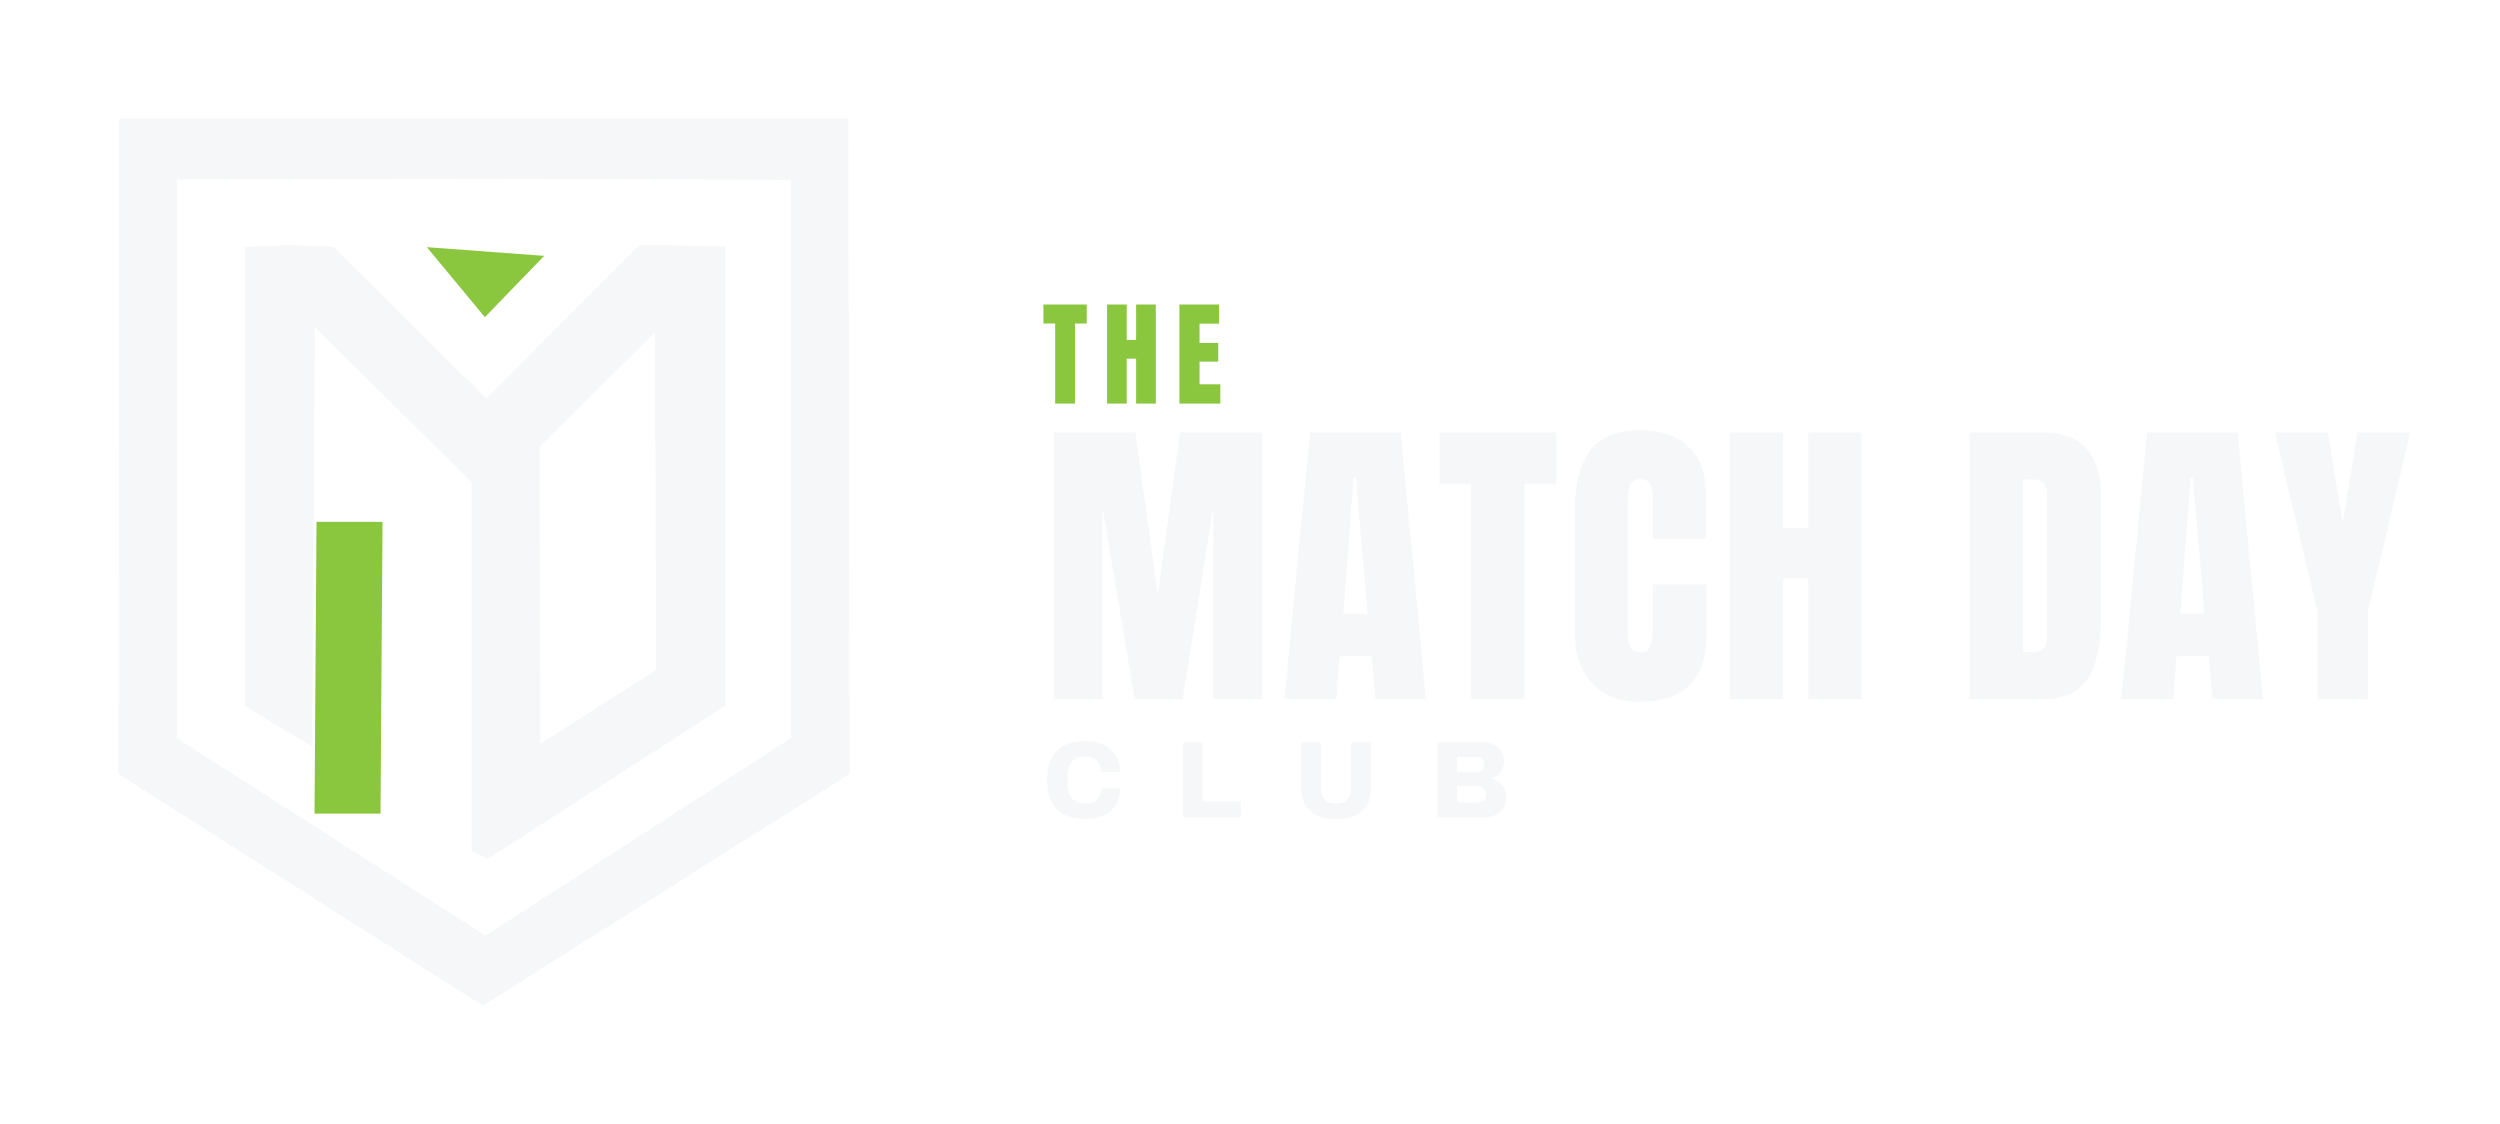
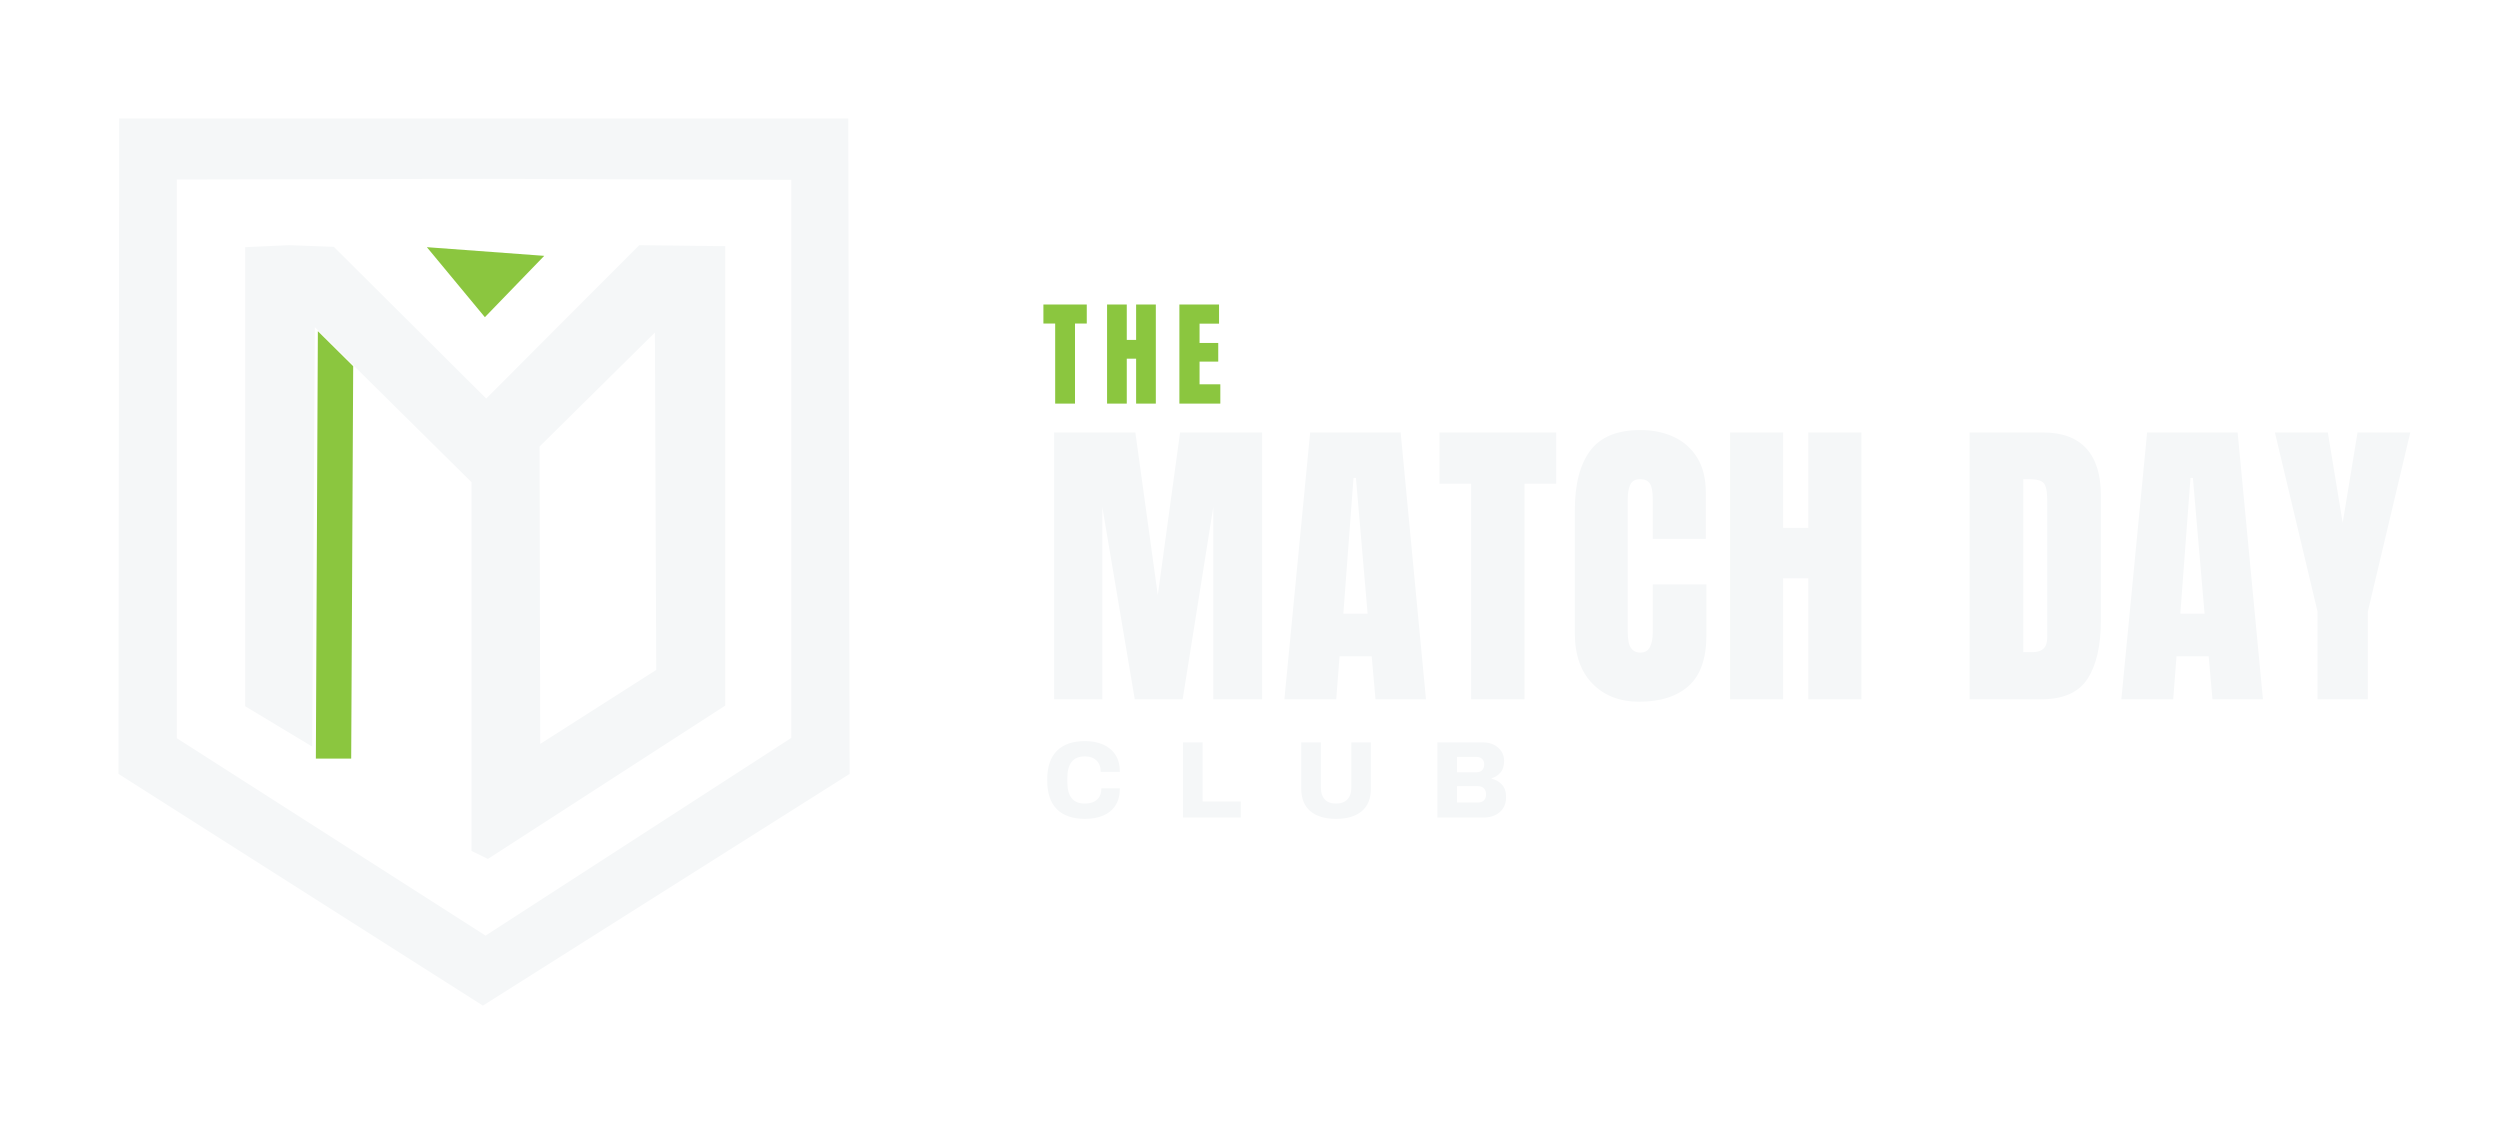
<svg xmlns="http://www.w3.org/2000/svg" viewBox="0 0 1691 760" role="img" aria-label="The Match Day Club corporate logo">
  <defs>
    <path id="pi" fill-rule="evenodd" d="M2363 200 L176 200 L174 2166 L1267 2861 L2367 2166Z M1270 381 L349 383 L349 2059 L1275 2651 L2192 2058 L2192 384Z M686 580 L554 586 L554 1963 L755 2084 L763 826 L1233 1291 L1233 2397 L1282 2421 L1994 1961 L1994 583 L1736 580 L1277 1040 L820 585Z M1783 842 L1437 1184 L1439 2076 L1787 1854Z" />
-     <path id="pg" d="M1099 586 L1273 796 L1451 612Z M768 1410 L966 1410 L960 2285 L762 2285Z" />
+     <path id="pg" d="M1099 586 L1273 796 L1451 612Z M772 838 L878 943 L872 2120 L766 2120Z" />
    <path id="pd" d="" />
  </defs>
  <g transform="translate(70 70) scale(0.2255)">
    <g transform="translate(-129 -155)">
      <use href="#pi" fill="#F5F7F8" />
      <use href="#pg" fill="#8BC63F" />
      <use href="#pd" fill="#6AA62E" />
    </g>
  </g>
  <g transform="translate(705 203)">
    <path transform="translate(0 70)" fill="#8BC63F" d="M22.13 0L8.72 0L8.72-54.16L0.76-54.16L0.76-67.03L30.09-67.03L30.09-54.16L22.13-54.16L22.13 0M57.15 0L43.82 0L43.82-67.03L57.15-67.03L57.15-43.08L63.47-43.08L63.47-67.03L76.80-67.03L76.80 0L63.47 0L63.47-30.39L57.15-30.39L57.15 0M120.43 0L92.74 0L92.74-67.03L119.56-67.03L119.56-54.08L106.38-54.08L106.38-41.02L119.02-41.02L119.02-28.41L106.38-28.41L106.38-13.06L120.43-13.06" />
    <path transform="translate(0 270)" fill="#F5F7F8" d="M40.61 0L8 0L8-180.47L62.96-180.47L78.13-70.44L93.21-180.47L148.68-180.47L148.68 0L115.66 0L115.66-130.02L94.95 0L62.55 0L40.61-130.02L40.61 0M198.82 0L163.76 0L181.19-180.47L242.40-180.47L259.53 0L225.38 0L222.82-29.12L201.08-29.12L198.82 0M210.51-149.71L203.64-57.93L220.05-57.93L212.15-149.71L210.51-149.71M326.18 0L290.08 0L290.08-145.81L268.65-145.81L268.65-180.47L347.61-180.47L347.61-145.81L326.18-145.81L326.18 0M403.70 1.64Q384.11 1.64 372.17-10.56Q360.22-22.76 360.22-44.71L360.22-127.97Q360.22-154.22 370.63-168.16Q381.04-182.11 404.52-182.11Q417.34-182.11 427.33-177.39Q437.33-172.68 443.07-163.29Q448.82-153.91 448.82-139.66L448.82-108.49L412.93-108.49L412.93-135.15Q412.93-143.25 410.88-146.07Q408.83-148.89 404.52-148.89Q399.50-148.89 397.75-145.25Q396.01-141.61 396.01-135.56L396.01-45.22Q396.01-37.73 398.21-34.66Q400.42-31.58 404.52-31.58Q409.13-31.58 411.03-35.38Q412.93-39.17 412.93-45.22L412.93-77.72L449.23-77.72L449.23-43.58Q449.23-19.79 437.23-9.07Q425.23 1.64 403.70 1.64M501.11 0L465.22 0L465.22-180.47L501.11-180.47L501.11-115.97L518.13-115.97L518.13-180.47L554.02-180.47L554.02 0L518.13 0L518.13-81.83L501.11-81.83L501.11 0M675.64 0L627.24 0L627.24-180.47L676.87-180.47Q696.35-180.47 706.19-169.65Q716.04-158.83 716.04-138.02L716.04-53.53Q716.04-27.89 707.06-13.95Q698.09 0 675.64 0M663.54-148.89L663.54-31.89L669.79-31.89Q679.74-31.89 679.74-41.53L679.74-134.63Q679.74-143.66 677.33-146.27Q674.92-148.89 667.54-148.89L663.54-148.89M764.95 0L729.88 0L747.31-180.47L808.53-180.47L825.65 0L791.51 0L788.94-29.12L767.20-29.12L764.95 0M776.64-149.71L769.77-57.93L786.17-57.93L778.28-149.71L776.64-149.71M896.61 0L862.57 0L862.57-59.37L833.75-180.47L869.54-180.47L879.59-119.36L889.64-180.47L925.32-180.47L896.61-59.37" />
    <path transform="translate(0 350)" fill="#F5F7F8" d="M28.93 0.89Q16.50 0.89 9.92-5.59Q3.33-12.06 3.33-25.46Q3.33-38.63 9.92-45.18Q16.50-51.73 28.93-51.73Q35.82-51.73 41.14-49.39Q46.47-47.06 49.47-42.44Q52.47-37.81 52.47-30.93L39.52-30.93Q39.52-35.82 36.67-38.59Q33.82-41.37 28.93-41.37Q22.64-41.37 19.79-37.59Q16.95-33.82 16.95-27.08L16.95-23.75Q16.95-16.95 19.79-13.21Q22.64-9.47 28.86-9.47Q34.11-9.47 37.04-12.14Q39.96-14.80 39.96-19.76L52.47-19.76Q52.47-12.88 49.54-8.29Q46.62-3.70 41.33-1.41Q36.04 0.89 28.93 0.89M134.27 0L95.20 0L95.20-50.84L108.44-50.84L108.44-10.88L134.27-10.88L134.27 0M198.68 0.89Q187.58 0.89 181.37-4.29Q175.15-9.47 175.15-19.76L175.15-50.84L188.47-50.84L188.47-19.98Q188.47-15.10 191.06-12.28Q193.65-9.47 198.68-9.47Q203.64-9.47 206.34-12.28Q209.04-15.10 209.04-19.98L209.04-50.84L222.29-50.84L222.29-19.76Q222.29-9.47 216.07-4.29Q209.86 0.89 198.68 0.89M298.54 0L267.24 0L267.24-50.84L298.32-50.84Q302.24-50.84 305.43-49.25Q308.61-47.66 310.50-44.84Q312.38-42.03 312.38-38.33Q312.38-33.30 309.94-30.49Q307.50-27.68 303.95-26.57L303.95-26.27Q308.02-25.38 310.87-22.35Q313.71-19.31 313.71-13.76Q313.71-9.32 311.68-6.25Q309.64-3.18 306.20-1.59Q302.76 0 298.54 0M280.49-41L280.49-30.64L293.73-30.64Q296.18-30.64 297.55-32.08Q298.91-33.52 298.91-35.96Q298.91-38.33 297.51-39.66Q296.10-41 293.96-41L280.49-41M280.49-21.24L280.49-10.21L294.92-10.21Q297.21-10.21 298.69-11.58Q300.17-12.95 300.17-15.91Q300.17-18.20 298.73-19.72Q297.29-21.24 294.70-21.24" />
  </g>
</svg>
